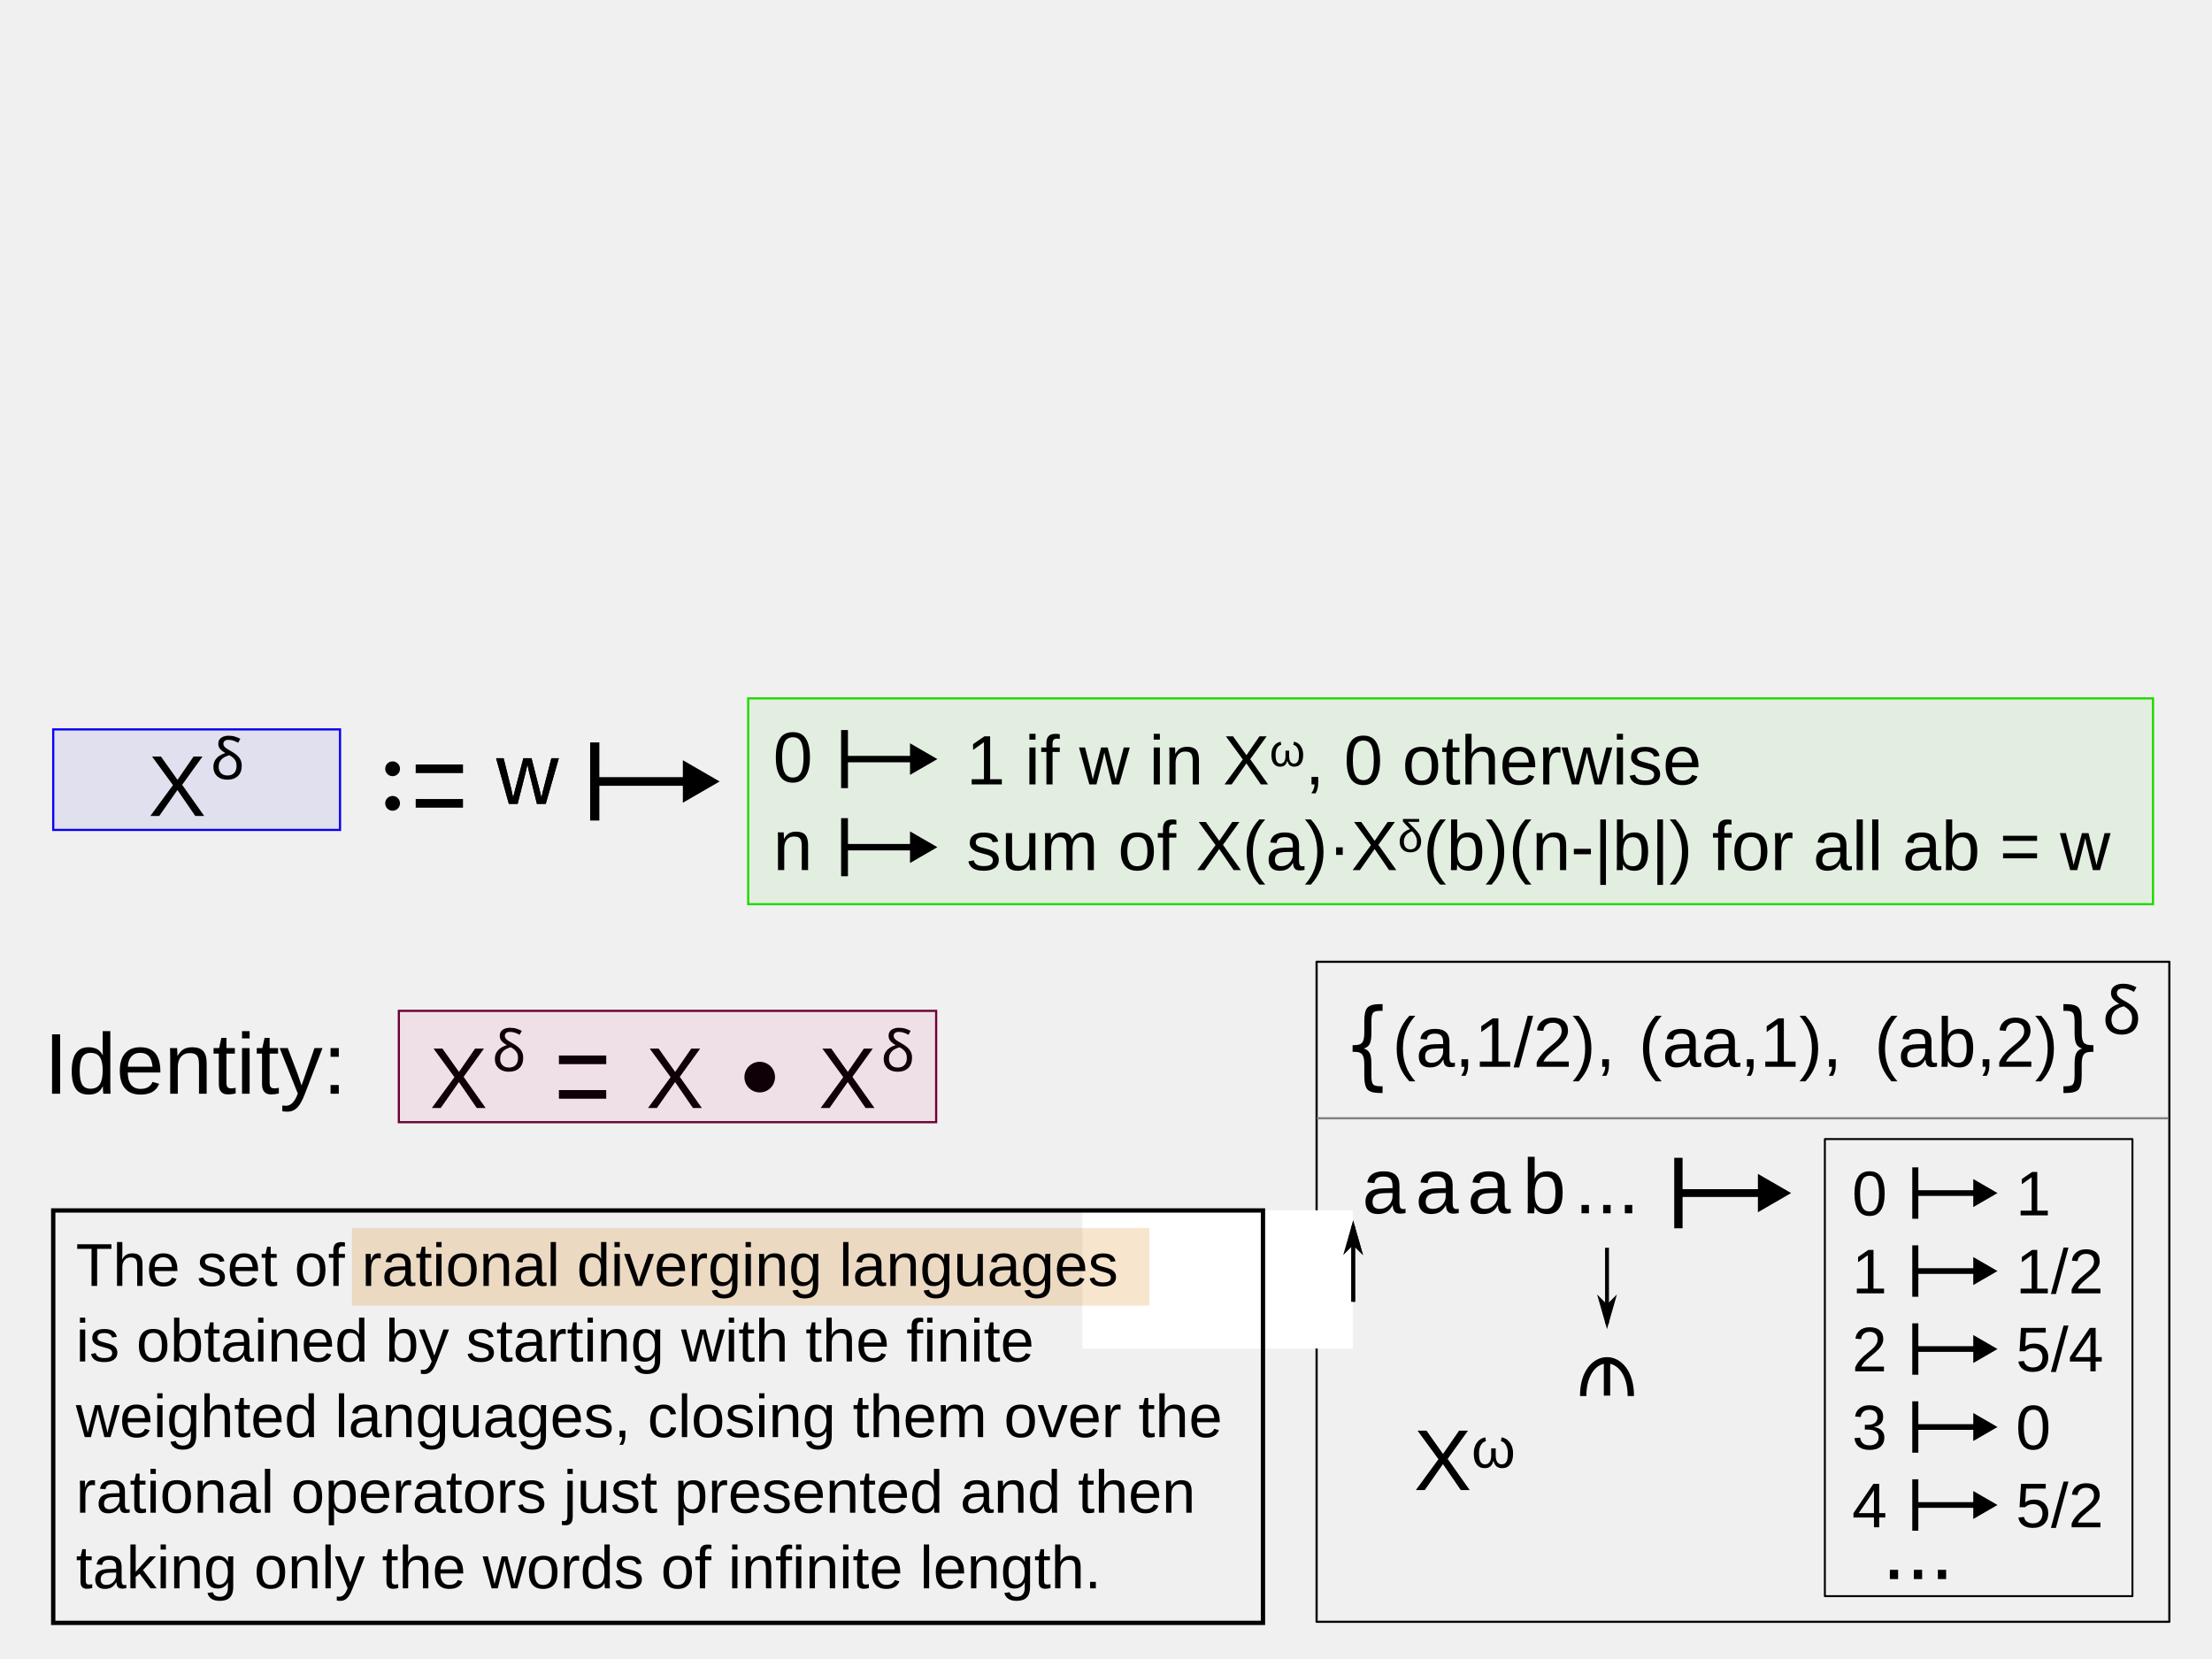
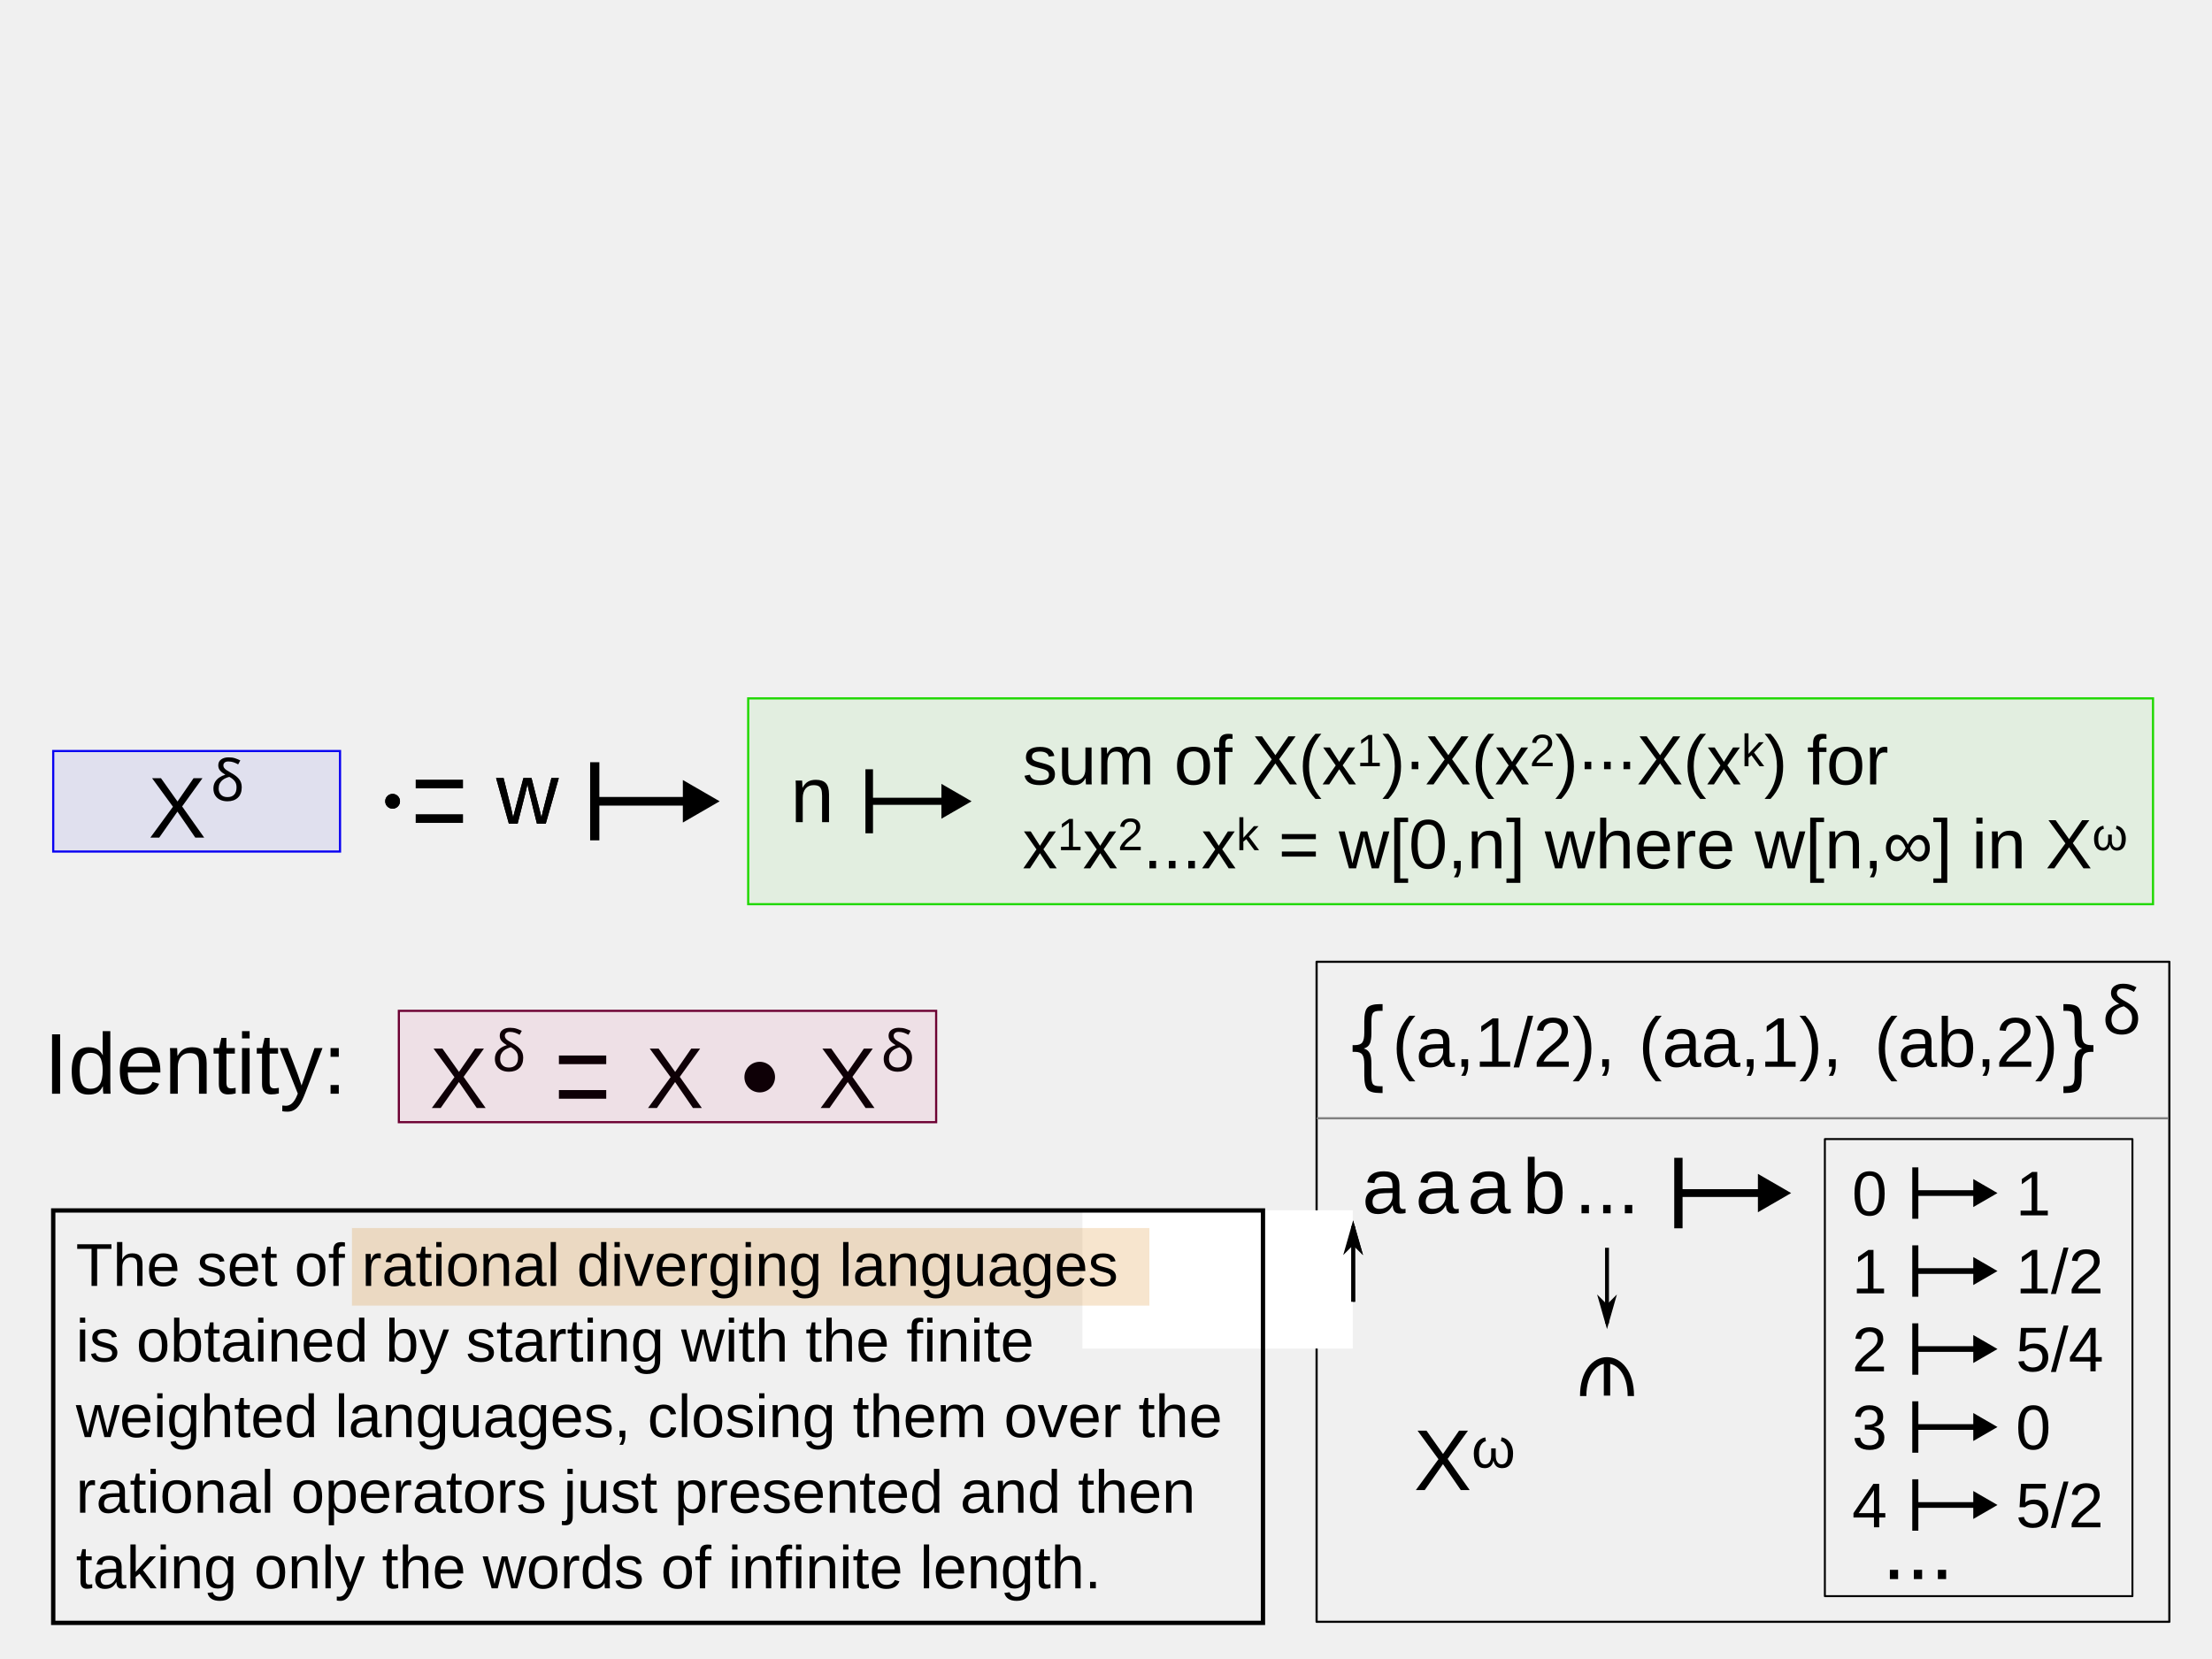
<svg xmlns="http://www.w3.org/2000/svg" height="768" width="1024" id="svg2" version="1.1">
  <defs id="defs26765">
    <marker orient="auto" refY="0.0" refX="0.0" id="Arrow1Mstart" style="overflow:visible">
      <path id="path8747" d="M 0.0,0.0 L 5.0,-5.0 L -12.5,0.0 L 5.0,5.0 L 0.0,0.0 z " style="fill-rule:evenodd;stroke:#000000;stroke-width:1.0pt;marker-start:none" transform="scale(0.4) translate(10,0)" />
    </marker>
    <marker orient="auto" refY="0.0" refX="0.0" id="Arrow1Mend" style="overflow:visible;">
      <path id="path6632" d="M 0.0,0.0 L 5.0,-5.0 L -12.5,0.0 L 5.0,5.0 L 0.0,0.0 z " style="fill-rule:evenodd;stroke:#000000;stroke-width:1.0pt;marker-start:none;" transform="scale(0.4) rotate(180) translate(10,0)" />
    </marker>
    <marker orient="auto" refY="0" refX="0" id="StopL" style="overflow:visible">
      <path id="path6008" d="M 0,5.65 0,-5.65" style="fill:none;stroke:#000000;stroke-width:1pt" transform="scale(0.8,0.8)" />
    </marker>
    <marker orient="auto" refY="0" refX="0" id="TriangleOutM" style="overflow:visible">
      <path id="path5984" d="m 5.77,0 -8.65,5 0,-10 8.65,5 z" style="fill-rule:evenodd;stroke:#000000;stroke-width:1pt;marker-start:none" transform="scale(0.4,0.4)" />
    </marker>
  </defs>
  <flowRoot xml:space="preserve" id="flowRoot5311" style="fill:black;stroke:none;stroke-opacity:1;stroke-width:1px;stroke-linejoin:miter;stroke-linecap:butt;fill-opacity:1;font-family:Arial;font-style:normal;font-weight:normal;font-size:40px;line-height:125%;letter-spacing:0px;word-spacing:0px;-inkscape-font-specification:Arial;font-stretch:normal;font-variant:normal;text-anchor:start;text-align:start;writing-mode:lr">
    <flowRegion id="flowRegion5313">
      <rect id="rect5315" width="1270.215" height="84.864" x="-125.926" y="570.898" />
    </flowRegion>
    <flowPara id="flowPara5317" />
  </flowRoot>
  <text xml:space="preserve" style="font-size:36.1px;font-style:normal;font-variant:normal;font-weight:normal;font-stretch:normal;text-align:start;line-height:125%;letter-spacing:0px;word-spacing:0px;writing-mode:lr-tb;text-anchor:start;fill:#000000;fill-opacity:1;stroke:none;font-family:Arial;-inkscape-font-specification:Arial" x="679.288" y="561.663" id="diverging_rational_operations_example_letter_3">
    <tspan id="tspan5727" x="679.288" y="561.663">a</tspan>
  </text>
  <text xml:space="preserve" style="font-size:36.1px;font-style:normal;font-variant:normal;font-weight:normal;font-stretch:normal;text-align:start;line-height:125%;letter-spacing:0px;word-spacing:0px;writing-mode:lr-tb;text-anchor:start;fill:#000000;fill-opacity:1;stroke:none;font-family:Arial;-inkscape-font-specification:Arial" x="630.586" y="561.663" id="diverging_rational_operations_example_letter_1">
    <tspan id="tspan5719" x="630.586" y="561.663">a</tspan>
  </text>
  <text xml:space="preserve" style="font-size:36.1px;font-style:normal;font-variant:normal;font-weight:normal;font-stretch:normal;text-align:start;line-height:125%;letter-spacing:0px;word-spacing:0px;writing-mode:lr-tb;text-anchor:start;fill:#000000;fill-opacity:1;stroke:none;font-family:Arial;-inkscape-font-specification:Arial" x="655.215" y="561.663" id="diverging_rational_operations_example_letter_2">
    <tspan id="tspan5723" x="655.215" y="561.663">a</tspan>
  </text>
  <text xml:space="preserve" style="font-size:36.1px;font-style:normal;font-variant:normal;font-weight:normal;font-stretch:normal;text-align:start;line-height:125%;letter-spacing:0px;word-spacing:0px;writing-mode:lr-tb;text-anchor:start;fill:#000000;fill-opacity:1;stroke:none;font-family:Arial;-inkscape-font-specification:Arial" x="704.833" y="561.663" id="diverging_rational_operations_example_letter_4">
    <tspan id="tspan5731" x="704.833" y="561.663">b</tspan>
  </text>
  <path id="diverging_rational_operations_example_letter_mapsto" d="m 776.983,552.303 41.928,0" style="fill:none;stroke:#000000;stroke-width:3.61;stroke-linecap:butt;stroke-linejoin:miter;stroke-miterlimit:4;stroke-opacity:1;stroke-dasharray:none;marker-start:url(#StopL);marker-end:url(#TriangleOutM)" />
  <g id="diverging_rational_operations_example_output_0_mapsto" transform="translate(20,0)">
    <text id="text7088" y="562.633" x="837.357" style="font-size:29.241px;font-style:normal;font-variant:normal;font-weight:normal;font-stretch:normal;text-align:start;line-height:125%;letter-spacing:0px;word-spacing:0px;writing-mode:lr-tb;text-anchor:start;fill:#000000;fill-opacity:1;stroke:none;font-family:Arial;-inkscape-font-specification:Arial" xml:space="preserve">
      <tspan id="tspan7090" y="562.633" x="837.357">0</tspan>
    </text>
    <path id="path7092" d="m 866.656,552.303 30.565,0" style="fill:none;stroke:#000000;stroke-width:2.632;stroke-linecap:butt;stroke-linejoin:miter;stroke-miterlimit:4;stroke-opacity:1;stroke-dasharray:none;marker-start:url(#StopL);marker-end:url(#TriangleOutM)" />
  </g>
  <rect style="fill:none;stroke:#000000;stroke-width:0.902;stroke-linecap:butt;stroke-linejoin:round;stroke-miterlimit:4;stroke-opacity:1;stroke-dasharray:none;stroke-dashoffset:0" id="diverging_rational_operations_example_output_box" width="142.38" height="211.591" x="844.787" y="527.31" />
  <text id="diverging_rational_operations_example_output_0_mapsto_0" y="562.633" x="933.167" style="font-size:29.241px;font-style:normal;font-variant:normal;font-weight:normal;font-stretch:normal;text-align:start;line-height:125%;letter-spacing:0px;word-spacing:0px;writing-mode:lr-tb;text-anchor:start;fill:#000000;fill-opacity:1;stroke:none;font-family:Arial;-inkscape-font-specification:Arial" xml:space="preserve">
    <tspan id="tspan7104" y="562.633" x="933.167">1</tspan>
  </text>
  <g id="diverging_rational_operations_example_output_1_mapsto" transform="translate(20,0)">
    <text xml:space="preserve" style="font-size:29.241px;font-style:normal;font-variant:normal;font-weight:normal;font-stretch:normal;text-align:start;line-height:125%;letter-spacing:0px;word-spacing:0px;writing-mode:lr-tb;text-anchor:start;fill:#000000;fill-opacity:1;stroke:none;font-family:Arial;-inkscape-font-specification:Arial" x="837.357" y="598.733" id="text7106">
      <tspan x="837.357" y="598.733" id="tspan7108">1</tspan>
    </text>
    <path style="fill:none;stroke:#000000;stroke-width:2.632;stroke-linecap:butt;stroke-linejoin:miter;stroke-miterlimit:4;stroke-opacity:1;stroke-dasharray:none;marker-start:url(#StopL);marker-end:url(#TriangleOutM)" d="m 866.656,588.403 30.565,0" id="path7110" />
  </g>
  <text xml:space="preserve" style="font-size:29.241px;font-style:normal;font-variant:normal;font-weight:normal;font-stretch:normal;text-align:start;line-height:125%;letter-spacing:0px;word-spacing:0px;writing-mode:lr-tb;text-anchor:start;fill:#000000;fill-opacity:1;stroke:none;font-family:Arial;-inkscape-font-specification:Arial" x="933.167" y="598.733" id="diverging_rational_operations_example_output_1_mapsto_1_2">
    <tspan x="933.167" y="598.733" id="tspan7114">1/2</tspan>
  </text>
  <g id="diverging_rational_operations_example_output_2_mapsto" transform="translate(20,0)">
    <text id="text7116" y="634.833" x="837.357" style="font-size:29.241px;font-style:normal;font-variant:normal;font-weight:normal;font-stretch:normal;text-align:start;line-height:125%;letter-spacing:0px;word-spacing:0px;writing-mode:lr-tb;text-anchor:start;fill:#000000;fill-opacity:1;stroke:none;font-family:Arial;-inkscape-font-specification:Arial" xml:space="preserve">
      <tspan id="tspan7118" y="634.833" x="837.357">2</tspan>
    </text>
    <path id="path7120" d="m 866.656,624.503 30.565,0" style="fill:none;stroke:#000000;stroke-width:2.632;stroke-linecap:butt;stroke-linejoin:miter;stroke-miterlimit:4;stroke-opacity:1;stroke-dasharray:none;marker-start:url(#StopL);marker-end:url(#TriangleOutM)" />
  </g>
  <text id="diverging_rational_operations_example_output_2_mapsto_5_4" y="634.833" x="933.167" style="font-size:29.241px;font-style:normal;font-variant:normal;font-weight:normal;font-stretch:normal;text-align:start;line-height:125%;letter-spacing:0px;word-spacing:0px;writing-mode:lr-tb;text-anchor:start;fill:#000000;fill-opacity:1;stroke:none;font-family:Arial;-inkscape-font-specification:Arial" xml:space="preserve">
    <tspan id="tspan7124" y="634.833" x="933.167">5/4</tspan>
  </text>
  <g id="diverging_rational_operations_example_output_3_mapsto" transform="translate(20,0)">
    <text xml:space="preserve" style="font-size:29.241px;font-style:normal;font-variant:normal;font-weight:normal;font-stretch:normal;text-align:start;line-height:125%;letter-spacing:0px;word-spacing:0px;writing-mode:lr-tb;text-anchor:start;fill:#000000;fill-opacity:1;stroke:none;font-family:Arial;-inkscape-font-specification:Arial" x="837.357" y="670.933" id="text7126">
      <tspan x="837.357" y="670.933" id="tspan7128">3</tspan>
    </text>
    <path style="fill:none;stroke:#000000;stroke-width:2.632;stroke-linecap:butt;stroke-linejoin:miter;stroke-miterlimit:4;stroke-opacity:1;stroke-dasharray:none;marker-start:url(#StopL);marker-end:url(#TriangleOutM)" d="m 866.656,660.603 30.565,0" id="path7130" />
  </g>
  <text xml:space="preserve" style="font-size:29.241px;font-style:normal;font-variant:normal;font-weight:normal;font-stretch:normal;text-align:start;line-height:125%;letter-spacing:0px;word-spacing:0px;writing-mode:lr-tb;text-anchor:start;fill:#000000;fill-opacity:1;stroke:none;font-family:Arial;-inkscape-font-specification:Arial" x="933.167" y="670.933" id="diverging_rational_operations_example_output_3_mapsto_0">
    <tspan x="933.167" y="670.933" id="tspan7134">0</tspan>
  </text>
  <g id="diverging_rational_operations_example_output_4_mapsto" transform="translate(20,0)">
    <text id="text7136" y="707.033" x="837.357" style="font-size:29.241px;font-style:normal;font-variant:normal;font-weight:normal;font-stretch:normal;text-align:start;line-height:125%;letter-spacing:0px;word-spacing:0px;writing-mode:lr-tb;text-anchor:start;fill:#000000;fill-opacity:1;stroke:none;font-family:Arial;-inkscape-font-specification:Arial" xml:space="preserve">
      <tspan id="tspan7138" y="707.033" x="837.357">4</tspan>
    </text>
    <path id="path7140" d="m 866.656,696.703 30.565,0" style="fill:none;stroke:#000000;stroke-width:2.632;stroke-linecap:butt;stroke-linejoin:miter;stroke-miterlimit:4;stroke-opacity:1;stroke-dasharray:none;marker-start:url(#StopL);marker-end:url(#TriangleOutM)" />
  </g>
  <text id="diverging_rational_operations_example_output_4_mapsto_5_2" y="707.033" x="933.167" style="font-size:29.241px;font-style:normal;font-variant:normal;font-weight:normal;font-stretch:normal;text-align:start;line-height:125%;letter-spacing:0px;word-spacing:0px;writing-mode:lr-tb;text-anchor:start;fill:#000000;fill-opacity:1;stroke:none;font-family:Arial;-inkscape-font-specification:Arial" xml:space="preserve">
    <tspan id="tspan7144" y="707.033" x="933.167">5/2</tspan>
  </text>
  <text xml:space="preserve" style="font-size:32.58px;font-style:normal;font-variant:normal;font-weight:normal;font-stretch:normal;text-align:start;line-height:125%;letter-spacing:0px;word-spacing:0px;writing-mode:lr-tb;text-anchor:start;fill:#000000;fill-opacity:1;stroke:none;font-family:Arial;-inkscape-font-specification:Arial" x="644.549" y="493.839" id="diverging_rational_operations_example_input_1">
    <tspan id="tspan5687" x="644.549" y="493.839">(a,1/2),</tspan>
  </text>
  <text id="diverging_rational_operations_example_input_2" y="493.839" x="758.58" style="font-size:32.58px;font-style:normal;font-variant:normal;font-weight:normal;font-stretch:normal;text-align:start;line-height:125%;letter-spacing:0px;word-spacing:0px;writing-mode:lr-tb;text-anchor:start;fill:#000000;fill-opacity:1;stroke:none;font-family:Arial;-inkscape-font-specification:Arial" xml:space="preserve">
    <tspan y="493.839" x="758.58" id="tspan5691">(aa,1),</tspan>
  </text>
  <text xml:space="preserve" style="font-size:32.58px;font-style:normal;font-variant:normal;font-weight:normal;font-stretch:normal;text-align:start;line-height:125%;letter-spacing:0px;word-spacing:0px;writing-mode:lr-tb;text-anchor:start;fill:#000000;fill-opacity:1;stroke:none;font-family:Arial;-inkscape-font-specification:Arial" x="867.724" y="493.839" id="diverging_rational_operations_example_input_3">
    <tspan id="tspan5695" x="867.724" y="493.839">(ab,2)</tspan>
  </text>
  <g id="diverging_rational_operations_identity">
    <g transform="translate(-40,19.29617)" id="g7305">
      <text xml:space="preserve" style="font-size:40px;font-style:normal;font-variant:normal;font-weight:normal;font-stretch:normal;text-align:start;line-height:125%;letter-spacing:0px;word-spacing:0px;writing-mode:lr-tb;text-anchor:start;fill:#000000;fill-opacity:1;stroke:none;font-family:Arial;-inkscape-font-specification:Arial" x="238.994" y="493.645" id="text7254">
        <tspan id="tspan7256" x="238.994" y="493.645">X</tspan>
      </text>
      <text id="text7258" y="476.569" x="267.675" style="font-size:26.419px;font-style:normal;font-variant:normal;font-weight:normal;font-stretch:normal;text-align:start;line-height:125%;letter-spacing:0px;word-spacing:0px;writing-mode:lr-tb;text-anchor:start;fill:#000000;fill-opacity:1;stroke:none;font-family:Bangla MN;-inkscape-font-specification:Bangla MN" xml:space="preserve" class="punch_line_bottom_set">
        <tspan y="476.569" x="267.675" id="tspan7260">δ</tspan>
      </text>
      <text id="text7262" y="493.645" x="339.072" style="font-size:40px;font-style:normal;font-variant:normal;font-weight:normal;font-stretch:normal;text-align:start;line-height:125%;letter-spacing:0px;word-spacing:0px;writing-mode:lr-tb;text-anchor:start;fill:#000000;fill-opacity:1;stroke:none;font-family:Arial;-inkscape-font-specification:Arial" xml:space="preserve">
        <tspan y="493.645" x="339.072" id="tspan7264">X</tspan>
      </text>
      <path transform="matrix(1.331,0,0,1.331,267.3865,-135.1556)" d="m 98.722,461.671 c 0,2.94 -2.383,5.323 -5.323,5.323 -2.94,0 -5.323,-2.383 -5.323,-5.323 0,-2.94 2.383,-5.323 5.323,-5.323 2.94,0 5.323,2.383 5.323,5.323 z" id="path7268" style="fill:#000000;fill-opacity:1;stroke:none" />
      <g transform="translate(112.3015,179.4401)" id="g7270">
        <path id="path7272" d="m 186.438,291.889 21.9,0" style="fill:none;stroke:#000000;stroke-width:4;stroke-linecap:butt;stroke-linejoin:miter;stroke-miterlimit:4;stroke-opacity:1;stroke-dasharray:none" />
        <path style="fill:none;stroke:#000000;stroke-width:4;stroke-linecap:butt;stroke-linejoin:miter;stroke-miterlimit:4;stroke-opacity:1;stroke-dasharray:none" d="m 186.438,307.889 21.9,0" id="path7274" />
      </g>
      <text id="text7276" y="493.645" x="418.994" style="font-size:40px;font-style:normal;font-variant:normal;font-weight:normal;font-stretch:normal;text-align:start;line-height:125%;letter-spacing:0px;word-spacing:0px;writing-mode:lr-tb;text-anchor:start;fill:#000000;fill-opacity:1;stroke:none;font-family:Arial;-inkscape-font-specification:Arial" xml:space="preserve">
        <tspan y="493.645" x="418.994" id="tspan7278">X</tspan>
      </text>
      <text class="punch_line_bottom_set" xml:space="preserve" style="font-size:26.419px;font-style:normal;font-variant:normal;font-weight:normal;font-stretch:normal;text-align:start;line-height:125%;letter-spacing:0px;word-spacing:0px;writing-mode:lr-tb;text-anchor:start;fill:#000000;fill-opacity:1;stroke:none;font-family:Bangla MN;-inkscape-font-specification:Bangla MN" x="447.675" y="476.569" id="text7280">
        <tspan id="tspan7282" x="447.675" y="476.569">δ</tspan>
      </text>
      <rect style="fill:#d80064;fill-opacity:0.067;stroke:#6c0032;stroke-width:1;stroke-miterlimit:4;stroke-opacity:1;stroke-dasharray:none" id="rect7286" width="248.736" height="51.538" x="224.638" y="448.656" />
    </g>
    <text id="text7301" y="506.329" x="20.407" style="font-size:40px;font-style:normal;font-variant:normal;font-weight:normal;font-stretch:normal;text-align:start;line-height:125%;letter-spacing:0px;word-spacing:0px;writing-mode:lr-tb;text-anchor:start;fill:#000000;fill-opacity:1;stroke:none;font-family:Arial;-inkscape-font-specification:Arial" xml:space="preserve">
      <tspan y="506.329" x="20.407" id="tspan7303">Identity:</tspan>
    </text>
  </g>
  <g id="diverging_rational_operations_example_input_frame">
    <path d="m 640.035,502.848 0,3.135 -1.123,0 c -2.912,0 -4.865,-0.537 -5.859,-1.611 -0.982,-1.074 -1.474,-3.215 -1.474,-6.423 l 0,-5.204 c 0,-2.192 -0.316,-3.709 -0.947,-4.551 -0.62,-0.842 -1.748,-1.263 -3.386,-1.263 l -1.088,0 0,-3.114 1.088,0 c 1.649,0 2.783,-0.414 3.403,-1.241 0.62,-0.827 0.93,-2.33 0.93,-4.507 l 0,-5.226 c 0,-3.208 0.491,-5.342 1.474,-6.401 0.994,-1.074 2.947,-1.611 5.859,-1.611 l 1.123,0 0,3.114 -1.228,0 c -1.637,0 -2.707,0.319 -3.21,0.958 -0.491,0.624 -0.737,1.967 -0.737,4.028 l 0,5.4 c 0,2.279 -0.269,3.934 -0.807,4.964 -0.526,1.031 -1.433,1.727 -2.719,2.09 1.298,0.392 2.21,1.103 2.737,2.134 0.526,1.031 0.789,2.678 0.789,4.943 l 0,5.4 c 0,2.076 0.246,3.426 0.737,4.05 0.503,0.624 1.573,0.936 3.21,0.936 l 1.228,0 z" id="path16040" style="font-size:12px;font-weight:normal;fill:#000000;fill-opacity:1;stroke:none;marker-end:none;font-family:Bitstream Vera Sans Mono" class="punch_line_bottom_set punch_line_non_focus" />
    <path class="punch_line_bottom_set punch_line_non_focus" style="font-size:12px;font-weight:normal;fill:#000000;fill-opacity:1;stroke:none;marker-end:none;font-family:Bitstream Vera Sans Mono" id="path5701" d="m 955.219,502.848 0,3.135 1.123,0 c 2.912,0 4.865,-0.537 5.859,-1.611 0.982,-1.074 1.474,-3.215 1.474,-6.423 l 0,-5.204 c 0,-2.192 0.316,-3.709 0.947,-4.551 0.62,-0.842 1.748,-1.263 3.386,-1.263 l 1.088,0 0,-3.114 -1.088,0 c -1.649,0 -2.783,-0.414 -3.403,-1.241 -0.62,-0.827 -0.93,-2.33 -0.93,-4.507 l 0,-5.226 c 0,-3.208 -0.491,-5.342 -1.474,-6.401 -0.994,-1.074 -2.947,-1.611 -5.859,-1.611 l -1.123,0 0,3.114 1.228,0 c 1.637,0 2.707,0.319 3.21,0.958 0.491,0.624 0.737,1.967 0.737,4.028 l 0,5.4 c 0,2.279 0.269,3.934 0.807,4.964 0.526,1.031 1.433,1.727 2.719,2.09 -1.298,0.392 -2.21,1.103 -2.737,2.134 -0.526,1.031 -0.789,2.678 -0.789,4.943 l 0,5.4 c 0,2.076 -0.246,3.426 -0.737,4.05 -0.503,0.624 -1.573,0.936 -3.21,0.936 l -1.228,0 z" />
    <text class="punch_line_bottom_set" xml:space="preserve" style="font-size:30.583px;font-style:normal;font-variant:normal;font-weight:bold;font-stretch:normal;text-align:start;line-height:125%;letter-spacing:0px;word-spacing:0px;writing-mode:lr;text-anchor:start;fill:#000000;fill-opacity:1;stroke:none;font-family:Bangla MN;-inkscape-font-specification:Bangla MN Bold" x="972.995" y="478.636" id="text7335">
      <tspan id="tspan7337" x="972.995" y="478.636" style="font-weight:normal;-inkscape-font-specification:Bangla MN">δ</tspan>
    </text>
  </g>
  <g id="diverging_rational_operations_example_box">
    <rect style="fill:none;stroke:#000000;stroke-width:1;stroke-linecap:butt;stroke-linejoin:round;stroke-miterlimit:4;stroke-opacity:1;stroke-dasharray:none;stroke-dashoffset:0" id="rect7354" width="394.762" height="305.532" x="609.495" y="445.239" />
    <path id="path7339" d="m 609.526,517.684 394.273,0" style="fill:none;stroke:#808080;stroke-width:1px;stroke-linecap:butt;stroke-linejoin:miter;stroke-opacity:1" />
  </g>
  <text xml:space="preserve" style="font-size:40px;font-style:normal;font-variant:normal;font-weight:normal;font-stretch:normal;text-align:center;line-height:125%;letter-spacing:0px;word-spacing:0px;writing-mode:lr-tb;text-anchor:middle;fill:#000000;fill-opacity:1;stroke:none;font-family:Arial;-inkscape-font-specification:Arial" x="904.559" y="731" id="diverging_rational_operations_example_output_dots">
    <tspan id="tspan7343" x="904.559" y="731">...</tspan>
  </text>
  <path style="fill:none;stroke:#000000;stroke-width:1.805;stroke-linecap:butt;stroke-linejoin:miter;stroke-miterlimit:4;stroke-opacity:1;stroke-dasharray:none;marker-end:url(#Arrow1Mend)" d="m 506.397,601.724 120.052,0 -0.051,-33.193" id="diverging_rational_operations_example_letter_pointer" />
  <rect style="fill:#ffffff;fill-opacity:1;stroke:none" id="diverging_rational_operations_example_letter_pointer_cover" width="125.158" height="63.993" x="501.082" y="560.287" />
  <path id="diverging_rational_operations_example_letter_pointer_left" d="m 626.397,601.724 0,-33.193" style="fill:none;stroke:#000000;stroke-width:1.805;stroke-linecap:square;stroke-linejoin:miter;stroke-miterlimit:4;stroke-opacity:1;stroke-dasharray:none;marker-end:url(#Arrow1Mend)" />
  <g id="diverging_rational_language_definition">
    <rect y="568.499" x="162.929" height="35.907" width="369.171" id="rect5329" style="fill:#d87a00;fill-opacity:0.192;stroke:none" />
    <text id="text5305" y="595.272" x="35.122" style="font-size:28px;font-style:normal;font-variant:normal;font-weight:normal;font-stretch:normal;text-align:start;line-height:125%;letter-spacing:0px;word-spacing:0px;writing-mode:lr-tb;text-anchor:start;fill:#000000;fill-opacity:1;stroke:none;font-family:Arial;-inkscape-font-specification:Arial" xml:space="preserve">
      <tspan id="tspan5327" y="595.272" x="35.122">The set of rational diverging languages</tspan>
      <tspan y="630.272" x="35.122" id="tspan7930">is obtained by starting with the finite</tspan>
      <tspan y="665.272" x="35.122" id="tspan7932">weighted languages, closing them over the</tspan>
      <tspan y="700.272" x="35.122" id="tspan8458">rational operators just presented and then</tspan>
      <tspan y="735.272" x="35.122" id="tspan8460">taking only the words of infinite length.</tspan>
      <tspan y="770.272" x="35.122" id="tspan7926" />
    </text>
    <rect y="560.352" x="24.638" height="190.919" width="560.029" id="rect6384" style="fill:none;stroke:#000000;stroke-width:2;stroke-miterlimit:4;stroke-opacity:1;stroke-dasharray:none" />
  </g>
-   <g id="diverging_rational_operations_definition_6">
-     <rect style="fill:#0001d8;fill-opacity:0.067;stroke:#0800f2;stroke-opacity:1" id="rect15812" width="132.77" height="46.538" x="24.638" y="337.656" />
-     <path style="fill:#000000;fill-opacity:1;stroke:none" id="path15814" d="m 251.169,325.889 a 3.422,3.422 0 1 1 -6.844,0 3.422,3.422 0 1 1 6.844,0 z" transform="translate(-66,30)" />
-     <path transform="translate(-66,46)" d="m 251.169,325.889 a 3.422,3.422 0 1 1 -6.844,0 3.422,3.422 0 1 1 6.844,0 z" id="path15816" style="fill:#000000;fill-opacity:1;stroke:none" />
-     <g transform="translate(6,64)" id="g15818">
-       <path id="path15820" d="m 186.438,291.889 21.9,0" style="fill:none;stroke:#000000;stroke-width:4;stroke-linecap:butt;stroke-linejoin:miter;stroke-miterlimit:4;stroke-opacity:1;stroke-dasharray:none" />
-       <path style="fill:none;stroke:#000000;stroke-width:4;stroke-linecap:butt;stroke-linejoin:miter;stroke-miterlimit:4;stroke-opacity:1;stroke-dasharray:none" d="m 186.438,307.889 21.9,0" id="path15822" />
-     </g>
-     <text xml:space="preserve" style="font-size:40px;font-style:normal;font-variant:normal;font-weight:normal;font-stretch:normal;text-align:start;line-height:125%;letter-spacing:0px;word-spacing:0px;writing-mode:lr-tb;text-anchor:start;fill:#000000;fill-opacity:1;stroke:none;font-family:Arial;-inkscape-font-specification:Arial" x="68.693" y="377.746" id="text15826">
-       <tspan id="tspan15828" x="68.693" y="377.746">X</tspan>
-     </text>
-     <rect y="323.3" x="346.361" height="95.275" width="650.334" id="rect16050" style="fill:#1fd800;fill-opacity:0.067;stroke:#1fd800;stroke-opacity:1" />
-     <text xml:space="preserve" style="font-size:32.377px;font-style:normal;font-variant:normal;font-weight:normal;font-stretch:normal;text-align:start;line-height:120%;letter-spacing:0px;word-spacing:0px;writing-mode:lr-tb;text-anchor:start;fill:#000000;fill-opacity:1;stroke:none;font-family:Arial;-inkscape-font-specification:Arial" x="447.36" y="363.139" id="text16044">
-       <tspan x="447.36" y="363.139" id="tspan3580">1 if w in X<tspan style="font-size:21.046px;baseline-shift:super" id="tspan3833">ω</tspan>, 0 otherwise</tspan>
-     </text>
-     <text xml:space="preserve" style="font-size:33.035px;font-style:normal;font-variant:normal;font-weight:normal;font-stretch:normal;text-align:start;line-height:125%;letter-spacing:0px;word-spacing:0px;writing-mode:lr-tb;text-anchor:start;fill:#000000;fill-opacity:1;stroke:none;font-family:Arial;-inkscape-font-specification:Arial" x="357.859" y="361.992" id="text12226">
-       <tspan x="357.859" y="361.992" id="tspan12228">0</tspan>
-     </text>
-     <text id="text12230" y="372.134" x="229.709" style="font-size:40px;font-style:normal;font-variant:normal;font-weight:normal;font-stretch:normal;text-align:start;line-height:125%;letter-spacing:0px;word-spacing:0px;writing-mode:lr-tb;text-anchor:start;fill:#000000;fill-opacity:1;stroke:none;font-family:Arial;-inkscape-font-specification:Arial" xml:space="preserve">
-       <tspan y="372.134" x="229.709" id="tspan12232">w</tspan>
-     </text>
-     <path id="path12234" d="m 275.327,361.763 46.457,0" style="fill:none;stroke:#000000;stroke-width:4;stroke-linecap:butt;stroke-linejoin:miter;stroke-miterlimit:4;stroke-opacity:1;stroke-dasharray:none;marker-start:url(#StopL);marker-end:url(#TriangleOutM)" />
-     <text xml:space="preserve" style="font-size:40px;font-style:normal;font-variant:normal;font-weight:normal;font-stretch:normal;text-align:start;line-height:125%;letter-spacing:0px;word-spacing:0px;writing-mode:lr-tb;text-anchor:start;fill:#000000;fill-opacity:1;stroke:none;font-family:Arial;-inkscape-font-specification:Arial" x="229.709" y="372.134" id="text12236">
-       <tspan id="tspan12238" x="229.709" y="372.134">w</tspan>
-     </text>
-     <path style="fill:none;stroke:#000000;stroke-width:2.973;stroke-linecap:butt;stroke-linejoin:miter;stroke-miterlimit:4;stroke-opacity:1;stroke-dasharray:none;marker-start:url(#StopL);marker-end:url(#TriangleOutM)" d="m 390.959,351.404 34.531,0" id="path12242" />
-     <text id="punch_line_s_operator" y="360.669" x="97.374" style="font-size:26.419px;font-style:normal;font-variant:normal;font-weight:normal;font-stretch:normal;text-align:start;line-height:125%;letter-spacing:0px;word-spacing:0px;writing-mode:lr-tb;text-anchor:start;fill:#000000;fill-opacity:1;stroke:none;font-family:Bangla MN;-inkscape-font-specification:Bangla MN" xml:space="preserve" class="punch_line_bottom_set">
-       <tspan y="360.669" x="97.374" id="tspan16399">δ</tspan>
-     </text>
-     <text id="text3638" y="402.789" x="447.36" style="font-size:32.377px;font-style:normal;font-variant:normal;font-weight:normal;font-stretch:normal;text-align:start;line-height:120%;letter-spacing:0px;word-spacing:0px;writing-mode:lr-tb;text-anchor:start;fill:#000000;fill-opacity:1;stroke:none;font-family:Arial;-inkscape-font-specification:Arial" xml:space="preserve">
-       <tspan id="tspan3648" y="402.789" x="447.36">sum of X(a)·X<tspan style="font-size:21.046px;baseline-shift:super" id="tspan3646">δ</tspan>(b)(n-|b|) for all ab = w</tspan>
-     </text>
-     <text id="text3666" y="402.776" x="357.859" style="font-size:33.035px;font-style:normal;font-variant:normal;font-weight:normal;font-stretch:normal;text-align:start;line-height:125%;letter-spacing:0px;word-spacing:0px;writing-mode:lr-tb;text-anchor:start;fill:#000000;fill-opacity:1;stroke:none;font-family:Arial;-inkscape-font-specification:Arial" xml:space="preserve">
-       <tspan id="tspan3668" y="402.776" x="357.859">n</tspan>
-     </text>
-     <path id="path3670" d="m 390.959,392.188 34.531,0" style="fill:none;stroke:#000000;stroke-width:2.973;stroke-linecap:butt;stroke-linejoin:miter;stroke-miterlimit:4;stroke-opacity:1;stroke-dasharray:none;marker-start:url(#StopL);marker-end:url(#TriangleOutM)" />
-   </g>
  <g id="diverging_rational_operations_example_letter_5plus">
    <text xml:space="preserve" style="font-size:36.1px;font-style:normal;font-variant:normal;font-weight:normal;font-stretch:normal;text-align:start;line-height:125%;letter-spacing:0px;word-spacing:0px;writing-mode:lr-tb;text-anchor:start;fill:#000000;fill-opacity:1;stroke:none;font-family:Arial;-inkscape-font-specification:Arial" x="728.833" y="561.663" id="text5729">
      <tspan id="tspan4650" x="728.833" y="561.663">...</tspan>
    </text>
    <g transform="matrix(0,0.7350919,-0.7350919,0,1040.173,513.9532)" id="g5911">
      <path style="fill:none;stroke:#000000;stroke-width:4;stroke-linecap:butt;stroke-linejoin:miter;stroke-miterlimit:4;stroke-opacity:1;stroke-dasharray:none" d="m 180,388 c -30,0 -30,30 0,30" id="path4223" />
      <path style="fill:none;stroke:#000000;stroke-width:4;stroke-linecap:butt;stroke-linejoin:miter;stroke-miterlimit:4;stroke-opacity:1;stroke-dasharray:none" d="m 157.75,403 22,0" id="path4225" />
    </g>
    <path id="path6187" d="m 743.931,611.724 0,-33.193" style="fill:none;stroke:#000000;stroke-width:1.805;stroke-linecap:square;stroke-linejoin:miter;stroke-miterlimit:4;stroke-opacity:1;stroke-dasharray:none;marker-end:none;marker-mid:none;marker-start:url(#Arrow1Mstart)" />
    <text xml:space="preserve" style="font-size:40px;font-style:normal;font-variant:normal;font-weight:normal;font-stretch:normal;text-align:center;line-height:125%;letter-spacing:0px;word-spacing:0px;writing-mode:lr-tb;text-anchor:middle;fill:#000000;fill-opacity:1;stroke:none;font-family:Arial;-inkscape-font-specification:Arial" x="744.702" y="689.804" id="text15826-0">
      <tspan id="tspan15828-9" x="744.702" y="689.804">X<tspan id="tspan7248" style="font-size:65.001%;baseline-shift:super">ω</tspan>
      </tspan>
    </text>
  </g>
+   <g id="diverging_rational_operations_definition_6">
+     <path style="fill:#000000;fill-opacity:1;stroke:none" id="path15814" d="m 251.169,325.889 a 3.422,3.422 0 1 1 -6.844,0 3.422,3.422 0 1 1 6.844,0 z" transform="translate(-66,45.04894)" />
+     <path transform="translate(-66,45.04894)" d="m 251.169,325.889 a 3.422,3.422 0 1 1 -6.844,0 3.422,3.422 0 1 1 6.844,0 z" id="path15816" style="fill:#000000;fill-opacity:1;stroke:none" />
+     <g transform="translate(6,71.04893)" id="g15818">
+       <path id="path15820" d="m 186.438,291.889 21.9,0" style="fill:none;stroke:#000000;stroke-width:4;stroke-linecap:butt;stroke-linejoin:miter;stroke-miterlimit:4;stroke-opacity:1;stroke-dasharray:none" />
+       <path style="fill:none;stroke:#000000;stroke-width:4;stroke-linecap:butt;stroke-linejoin:miter;stroke-miterlimit:4;stroke-opacity:1;stroke-dasharray:none" d="m 186.438,307.889 21.9,0" id="path15822" />
+     </g>
+     <rect y="323.3" x="346.361" height="95.275" width="650.334" id="rect16050" style="fill:#1fd800;fill-opacity:0.067;stroke:#1fd800;stroke-opacity:1" />
+     <text id="text12230" y="381.309" x="229.709" style="font-size:40px;font-style:normal;font-variant:normal;font-weight:normal;font-stretch:normal;text-align:start;line-height:125%;letter-spacing:0px;word-spacing:0px;writing-mode:lr-tb;text-anchor:start;fill:#000000;fill-opacity:1;stroke:none;font-family:Arial;-inkscape-font-specification:Arial" xml:space="preserve">
+       <tspan y="381.309" x="229.709" id="tspan12232">w</tspan>
+     </text>
+     <path id="path12234" d="m 275.327,370.937 46.457,0" style="fill:none;stroke:#000000;stroke-width:4;stroke-linecap:butt;stroke-linejoin:miter;stroke-miterlimit:4;stroke-opacity:1;stroke-dasharray:none;marker-start:url(#StopL);marker-end:url(#TriangleOutM)" />
+     <text xml:space="preserve" style="font-size:40px;font-style:normal;font-variant:normal;font-weight:normal;font-stretch:normal;text-align:start;line-height:125%;letter-spacing:0px;word-spacing:0px;writing-mode:lr-tb;text-anchor:start;fill:#000000;fill-opacity:1;stroke:none;font-family:Arial;-inkscape-font-specification:Arial" x="229.709" y="381.309" id="text12236">
+       <tspan id="tspan12238" x="229.709" y="381.309">w</tspan>
+     </text>
+     <g transform="translate(0,10.01218)" id="g3274">
+       <rect y="337.656" x="24.638" height="46.538" width="132.77" id="rect15812" style="fill:#0001d8;fill-opacity:0.067;stroke:#0800f2;stroke-opacity:1" />
+       <text id="text15826" y="377.746" x="68.693" style="font-size:40px;font-style:normal;font-variant:normal;font-weight:normal;font-stretch:normal;text-align:start;line-height:125%;letter-spacing:0px;word-spacing:0px;writing-mode:lr-tb;text-anchor:start;fill:#000000;fill-opacity:1;stroke:none;font-family:Arial;-inkscape-font-specification:Arial" xml:space="preserve">
+         <tspan y="377.746" x="68.693" id="tspan15828">X</tspan>
+       </text>
+       <text class="punch_line_bottom_set" xml:space="preserve" style="font-size:26.419px;font-style:normal;font-variant:normal;font-weight:normal;font-stretch:normal;text-align:start;line-height:125%;letter-spacing:0px;word-spacing:0px;writing-mode:lr-tb;text-anchor:start;fill:#000000;fill-opacity:1;stroke:none;font-family:Bangla MN;-inkscape-font-specification:Bangla MN" x="97.374" y="360.669" id="punch_line_s_operator">
+         <tspan id="tspan16399" x="97.374" y="360.669">δ</tspan>
+       </text>
+     </g>
+     <text id="text3666" y="380.594" x="365.891" style="font-size:36.421px;font-style:normal;font-variant:normal;font-weight:normal;font-stretch:normal;text-align:start;line-height:125%;letter-spacing:0px;word-spacing:0px;writing-mode:lr-tb;text-anchor:start;fill:#000000;fill-opacity:1;stroke:none;font-family:Arial;-inkscape-font-specification:Arial" xml:space="preserve">
+       <tspan id="tspan3668" y="380.594" x="365.891">n</tspan>
+     </text>
+     <path id="path3670" d="m 402.385,370.937 38.07,0" style="fill:none;stroke:#000000;stroke-width:3.278;stroke-linecap:butt;stroke-linejoin:miter;stroke-miterlimit:4;stroke-opacity:1;stroke-dasharray:none;marker-start:url(#StopL);marker-end:url(#TriangleOutM)" />
+     <text xml:space="preserve" style="font-size:32.377px;font-style:normal;font-variant:normal;font-weight:normal;font-stretch:normal;text-align:start;line-height:120%;letter-spacing:0px;word-spacing:0px;writing-mode:lr-tb;text-anchor:start;fill:#000000;fill-opacity:1;stroke:none;font-family:Arial;-inkscape-font-specification:Arial" x="473.36" y="363.139" id="text16044">
+       <tspan id="tspan3152" x="473.36" y="363.139">sum of X(x<tspan id="tspan3182" style="font-size:65.001%;baseline-shift:super">1</tspan>)∙X(x<tspan id="tspan3184" style="font-size:65.001%;baseline-shift:super">2</tspan>)∙∙∙X(x<tspan id="tspan3186" style="font-size:65.001%;baseline-shift:super">k</tspan>) for</tspan>
+       <tspan id="tspan3208" x="473.36" y="401.991">x<tspan id="tspan3196" style="font-size:65.001%;baseline-shift:super">1</tspan>x<tspan id="tspan3194" style="font-size:65.001%;baseline-shift:super">2</tspan>...x<tspan id="tspan3192" style="font-size:65.001%;baseline-shift:super">k</tspan> = w[0,n] where w[n,∞] in X<tspan id="tspan3198" style="font-size:65.001%;baseline-shift:super">ω</tspan>
+       </tspan>
+     </text>
+   </g>
</svg>
